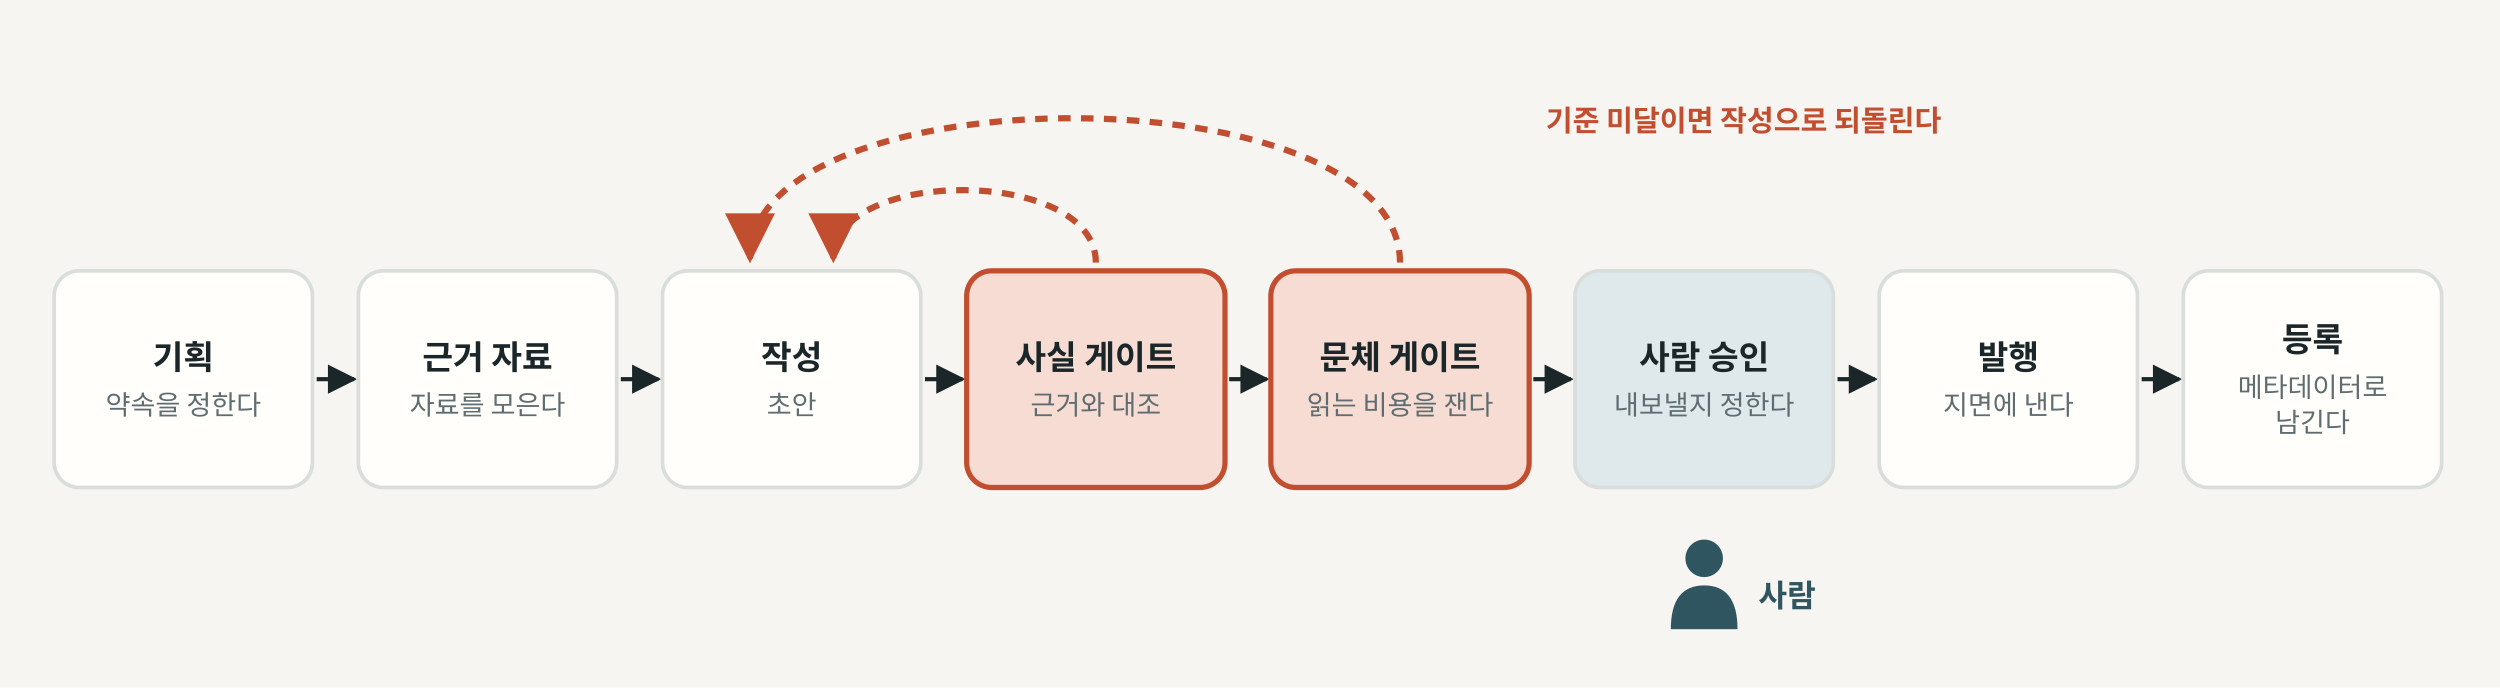
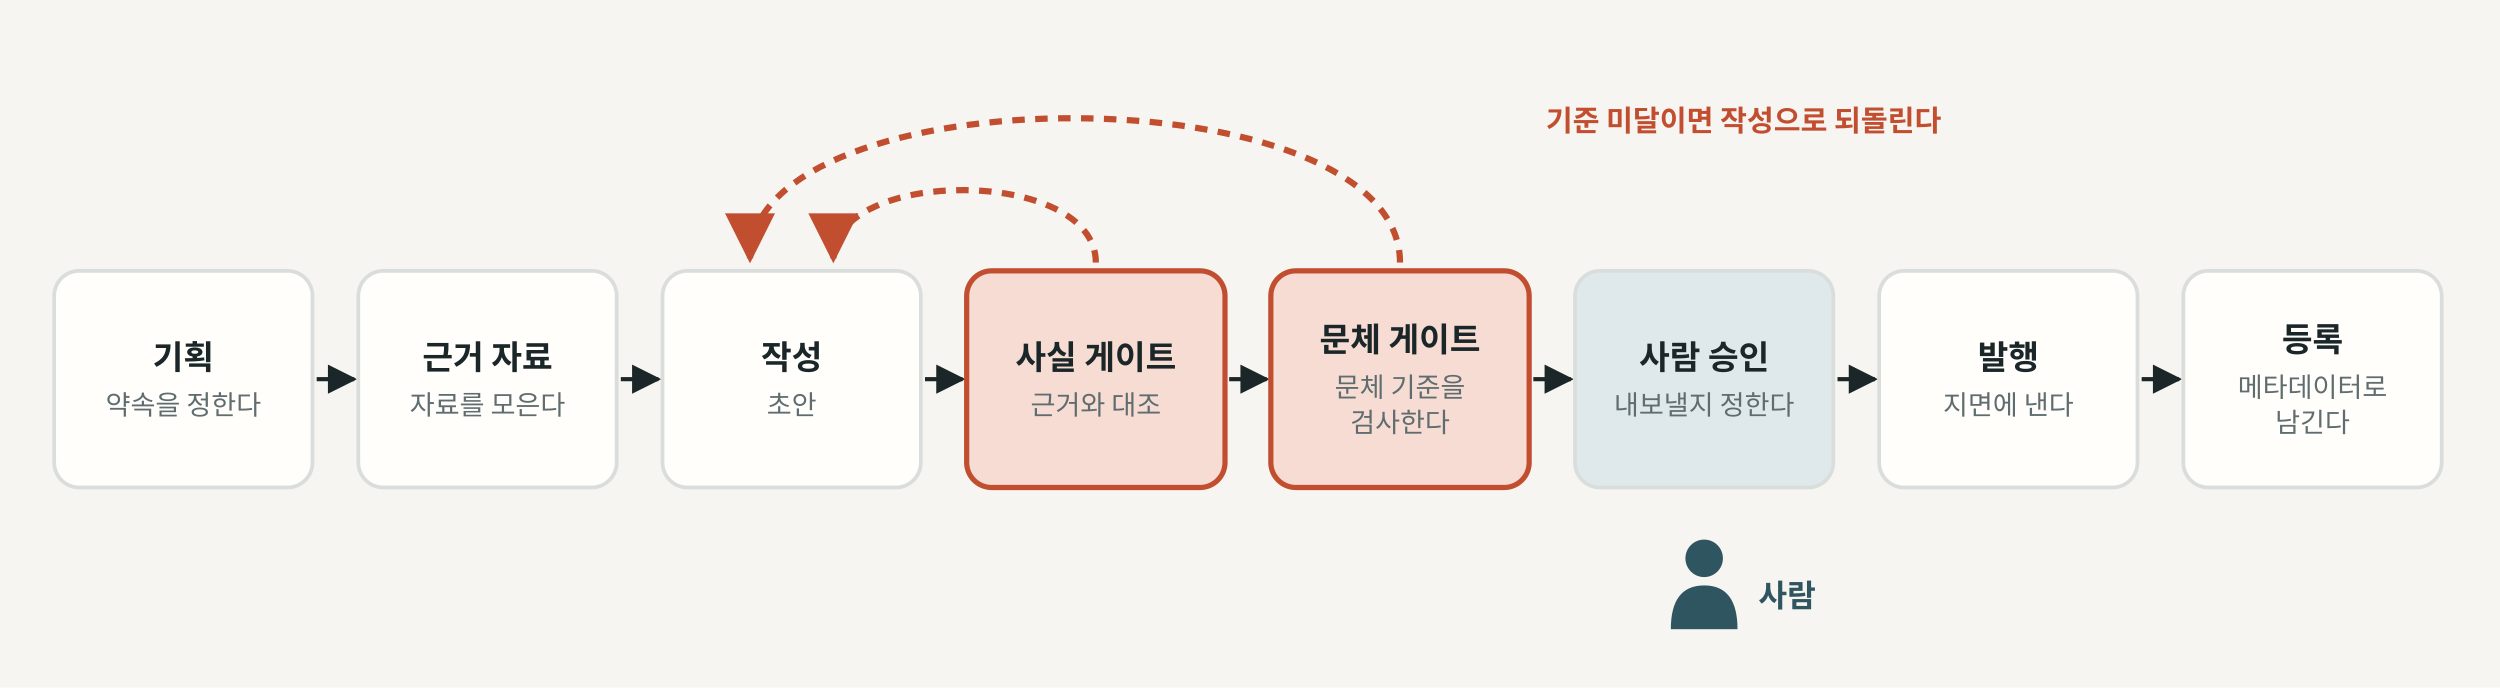
<svg xmlns="http://www.w3.org/2000/svg" viewBox="0 0 1200 330" role="img" aria-label="에이전트 편집국의 흐름" font-family="Pretendard,'Apple SD Gothic Neo','Noto Sans KR',sans-serif">
  <defs>
    <marker id="mi" viewBox="0 0 10 10" refX="9" refY="5" markerWidth="7" markerHeight="7" orient="auto-start-reverse">
      <path d="M0,0L10,5L0,10z" fill="#1b2629" />
    </marker>
    <marker id="mc" viewBox="0 0 10 10" refX="9" refY="5" markerWidth="8" markerHeight="8" orient="auto-start-reverse">
      <path d="M0,0L10,5L0,10z" fill="#c24e30" />
    </marker>
  </defs>
  <rect width="1200" height="330" fill="#f7f5f1" />
  <rect x="26" y="130" width="124" height="104" rx="12" fill="#fffefb" stroke="#d9dedc" stroke-width="1.8" />
  <text x="88.0" y="177.2" fill="#1b2629" font-size="16" font-weight="700" text-anchor="middle">기획</text>
  <text x="88.0" y="199.0" fill="#5f6d70" font-size="13" font-weight="400" text-anchor="middle">약속을 정한다</text>
  <path d="M152,182.0 L170,182.0" fill="none" stroke="#1b2629" stroke-width="2" marker-end="url(#mi)" />
  <rect x="172" y="130" width="124" height="104" rx="12" fill="#fffefb" stroke="#d9dedc" stroke-width="1.8" />
  <text x="234.0" y="177.2" fill="#1b2629" font-size="16" font-weight="700" text-anchor="middle">근거 자료</text>
  <text x="234.0" y="199.0" fill="#5f6d70" font-size="13" font-weight="400" text-anchor="middle">자료를 모은다</text>
  <path d="M298,182.0 L316,182.0" fill="none" stroke="#1b2629" stroke-width="2" marker-end="url(#mi)" />
  <rect x="318" y="130" width="124" height="104" rx="12" fill="#fffefb" stroke="#d9dedc" stroke-width="1.8" />
  <text x="380.0" y="177.2" fill="#1b2629" font-size="16" font-weight="700" text-anchor="middle">작성</text>
  <text x="380.0" y="199.0" fill="#5f6d70" font-size="13" font-weight="400" text-anchor="middle">초안</text>
  <path d="M444,182.0 L462,182.0" fill="none" stroke="#1b2629" stroke-width="2" marker-end="url(#mi)" />
  <rect x="464" y="130" width="124" height="104" rx="12" fill="#f6dcd3" stroke="#c24e30" stroke-width="2.5" />
  <text x="526.0" y="177.2" fill="#1b2629" font-size="16" font-weight="700" text-anchor="middle">사실 게이트</text>
  <text x="526.0" y="199.0" fill="#5f6d70" font-size="13" font-weight="400" text-anchor="middle">근거와 대조</text>
  <path d="M590,182.0 L608,182.0" fill="none" stroke="#1b2629" stroke-width="2" marker-end="url(#mi)" />
  <rect x="610" y="130" width="124" height="104" rx="12" fill="#f6dcd3" stroke="#c24e30" stroke-width="2.5" />
-   <text x="672.0" y="177.2" fill="#1b2629" font-size="16" font-weight="700" text-anchor="middle">문체 게이트</text>
-   <text x="672.0" y="199.0" fill="#5f6d70" font-size="13" font-weight="400" text-anchor="middle">읽는 비용을 잰다</text>
+   <text x="672.0" y="168.7" fill="#1b2629" font-size="16" font-weight="700" text-anchor="middle">문체 게이트</text>
+   <text x="672.0" y="190.5" fill="#5f6d70" font-size="13" font-weight="400" text-anchor="middle">문체 기준을</text>
+   <text x="672.0" y="207.4" fill="#5f6d70" font-size="13" font-weight="400" text-anchor="middle">검사한다</text>
  <path d="M736,182.0 L754,182.0" fill="none" stroke="#1b2629" stroke-width="2" marker-end="url(#mi)" />
  <rect x="756" y="130" width="124" height="104" rx="12" fill="#dfe9eb" stroke="#d9dedc" stroke-width="1.8" />
  <text x="818.0" y="177.2" fill="#1b2629" font-size="16" font-weight="700" text-anchor="middle">사람 승인</text>
  <text x="818.0" y="199.0" fill="#5f6d70" font-size="13" font-weight="400" text-anchor="middle">내보낼지 정한다</text>
  <path d="M882,182.0 L900,182.0" fill="none" stroke="#1b2629" stroke-width="2" marker-end="url(#mi)" />
  <rect x="902" y="130" width="124" height="104" rx="12" fill="#fffefb" stroke="#d9dedc" stroke-width="1.8" />
  <text x="964.0" y="177.2" fill="#1b2629" font-size="16" font-weight="700" text-anchor="middle">발행</text>
  <text x="964.0" y="199.0" fill="#5f6d70" font-size="13" font-weight="400" text-anchor="middle">지면에 낸다</text>
  <path d="M1028,182.0 L1046,182.0" fill="none" stroke="#1b2629" stroke-width="2" marker-end="url(#mi)" />
  <rect x="1048" y="130" width="124" height="104" rx="12" fill="#fffefb" stroke="#d9dedc" stroke-width="1.8" />
  <text x="1110.0" y="168.7" fill="#1b2629" font-size="16" font-weight="700" text-anchor="middle">등록</text>
  <text x="1110.0" y="190.5" fill="#5f6d70" font-size="13" font-weight="400" text-anchor="middle">메타데이터로</text>
  <text x="1110.0" y="207.4" fill="#5f6d70" font-size="13" font-weight="400" text-anchor="middle">남긴다</text>
  <path d="M526.0,126 C526.0,80 400.0,80 400.0,124" fill="none" stroke="#c24e30" stroke-width="3" stroke-dasharray="6 5" marker-end="url(#mc)" />
  <path d="M672.0,126 C672.0,34 360.0,34 360.0,124" fill="none" stroke="#c24e30" stroke-width="3" stroke-dasharray="6 5" marker-end="url(#mc)" />
  <text fill="#c24e30" font-size="14" font-weight="700" text-anchor="start" dominant-baseline="middle">
    <tspan x="742.0" y="58.0">기준 미달이면 작성으로 되돌린다</tspan>
  </text>
  <circle cx="818.0" cy="268" r="9" fill="#2f5560" />
  <path d="M802.0,302 Q802.0,281 818.0,281 Q834.0,281 834.0,302 Z" fill="#2f5560" />
  <text fill="#2f5560" font-size="15" font-weight="700" text-anchor="start" dominant-baseline="middle">
    <tspan x="844.0" y="286.0">사람</tspan>
  </text>
</svg>
